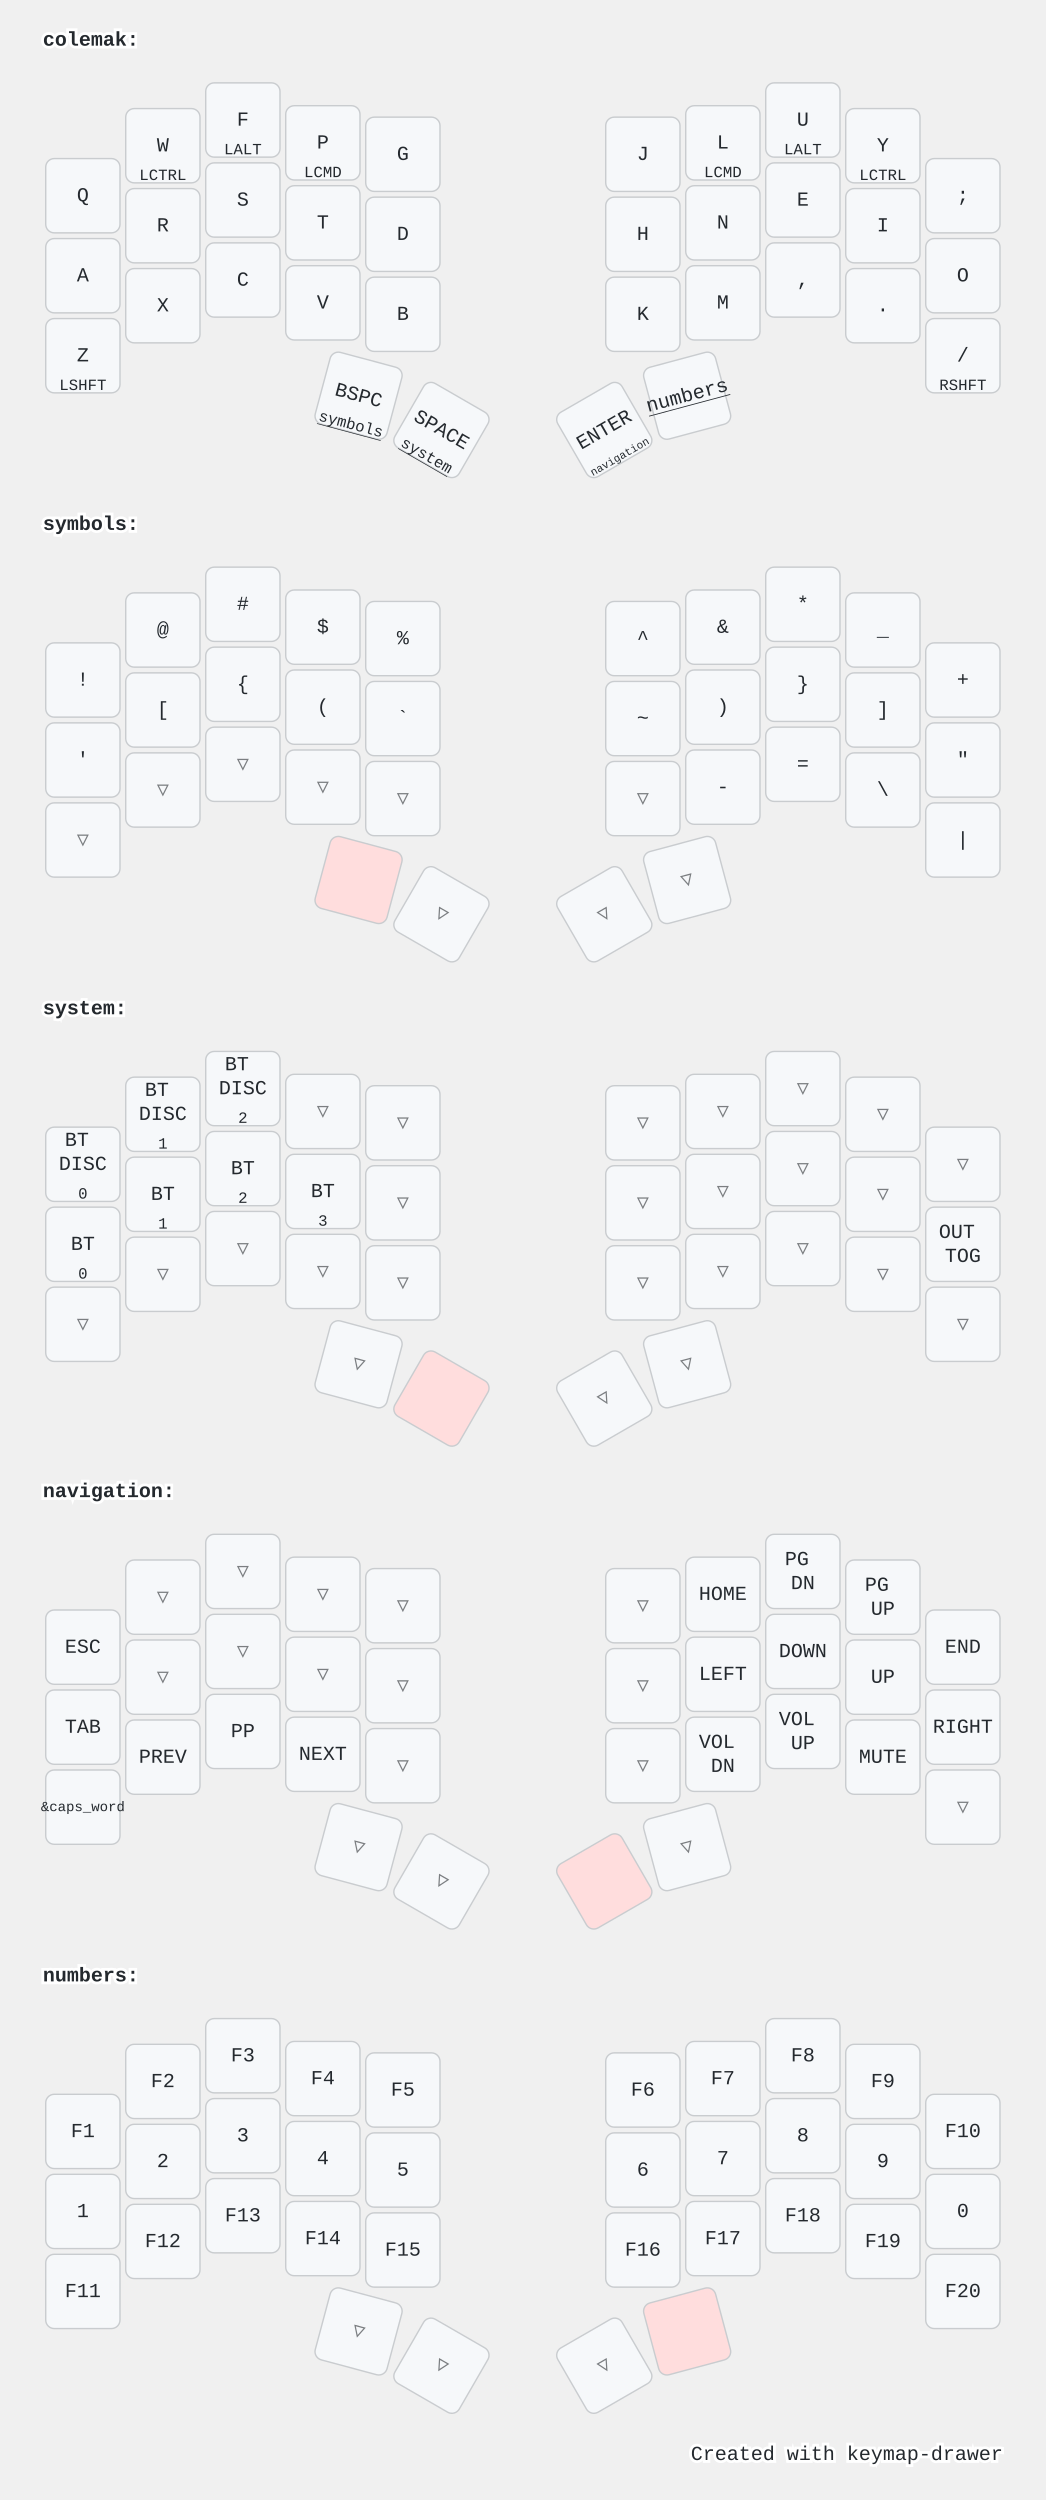
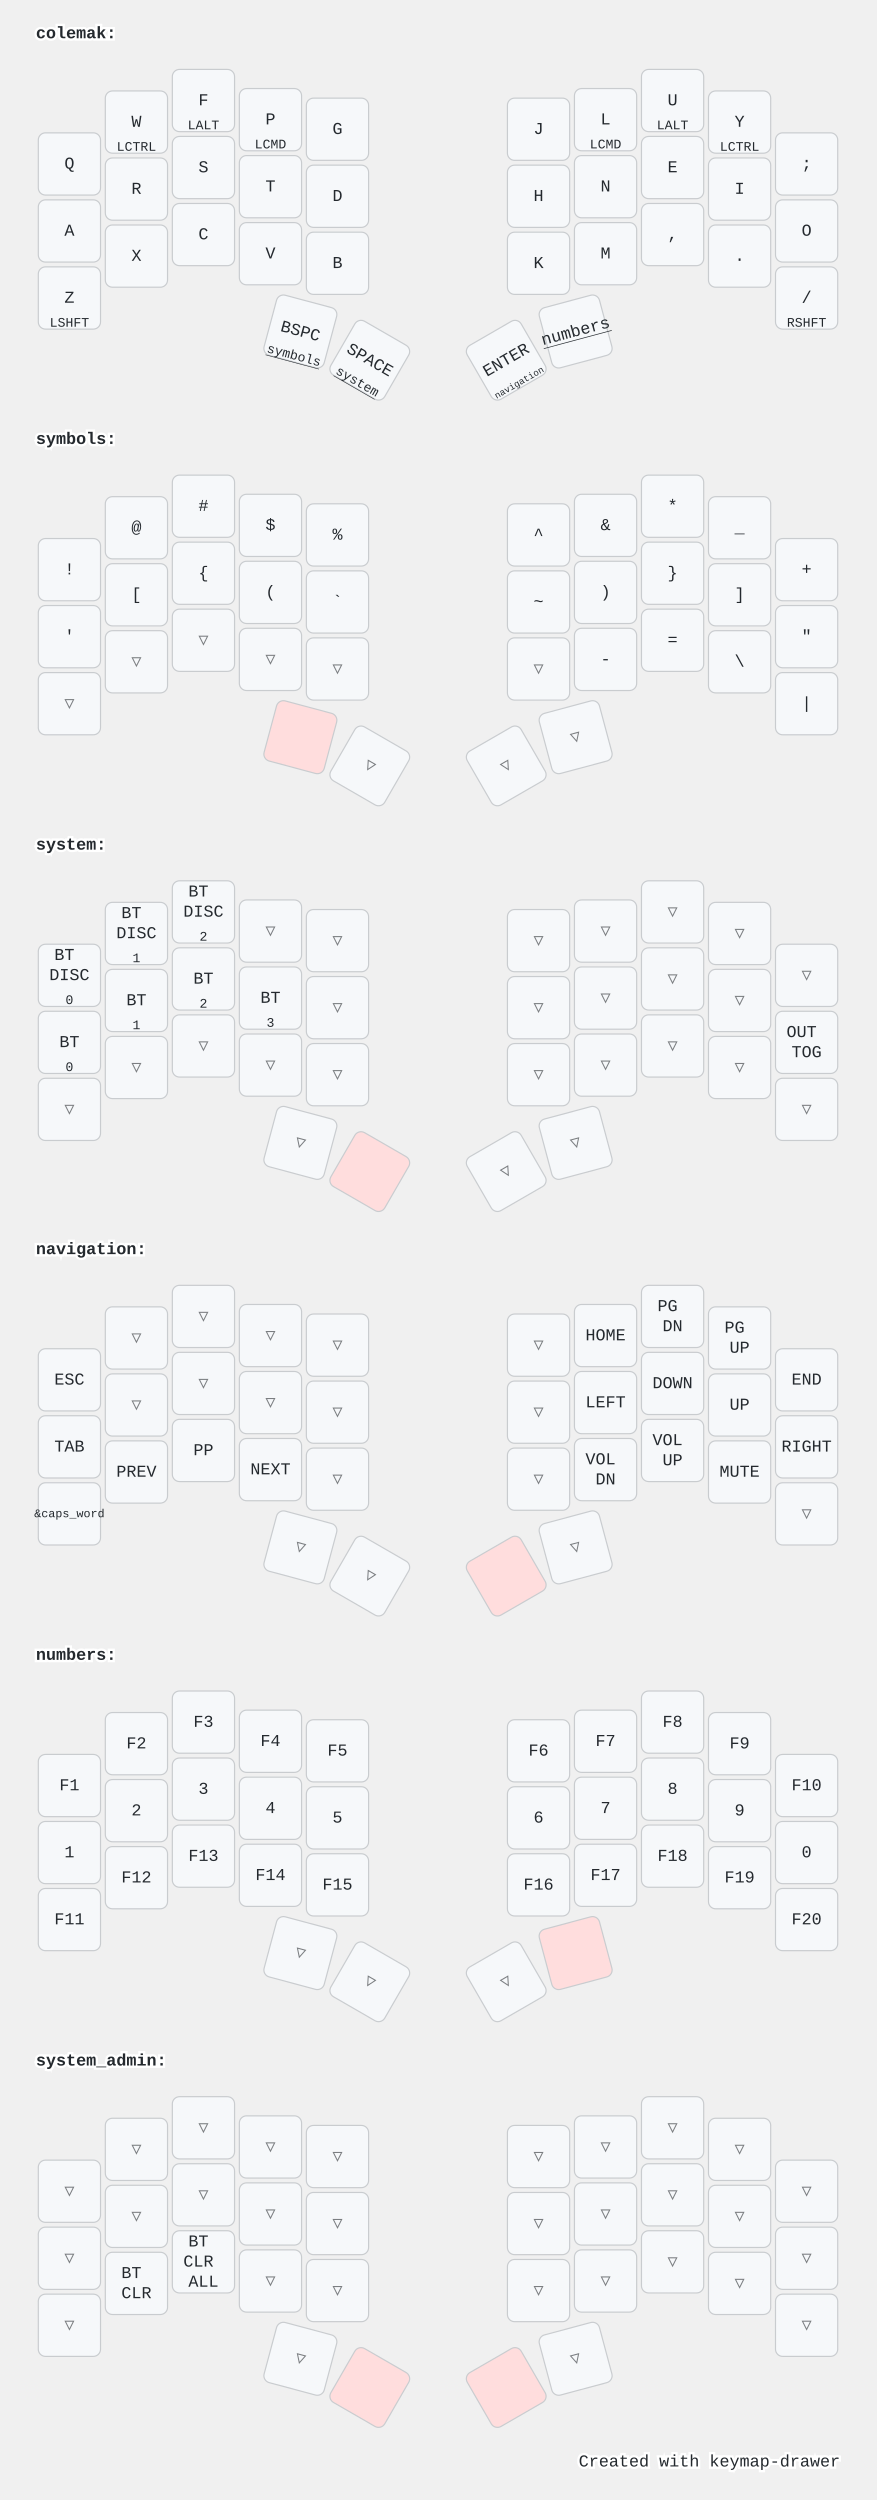
- <svg xmlns="http://www.w3.org/2000/svg" width="732" height="1750" viewBox="0 0 732 1750" class="keymap">
+ <svg xmlns="http://www.w3.org/2000/svg" width="732" height="2089" viewBox="0 0 732 2089" class="keymap">
  <style>/* inherit to force styles through use tags */
svg path {
    fill: inherit;
}

/* font and background color specifications */
svg.keymap {
    font-family: SFMono-Regular,Consolas,Liberation Mono,Menlo,monospace;
    font-size: 14px;
    font-kerning: normal;
    text-rendering: optimizeLegibility;
    fill: #24292e;
}

/* default key styling */
rect.key {
    fill: #f6f8fa;
}

rect.key, rect.combo {
    stroke: #c9cccf;
    stroke-width: 1;
}

/* default key side styling, only used is draw_key_sides is set */
rect.side {
    filter: brightness(90%);
}

/* color accent for combo boxes */
rect.combo, rect.combo-separate {
    fill: #cdf;
}

/* color accent for held keys */
rect.held, rect.combo.held {
    fill: #fdd;
}

/* color accent for ghost (optional) keys */
rect.ghost, rect.combo.ghost {
    stroke-dasharray: 4, 4;
    stroke-width: 2;
}

text {
    text-anchor: middle;
    dominant-baseline: middle;
}

/* styling for layer labels */
text.label {
    font-weight: bold;
    text-anchor: start;
    stroke: white;
    stroke-width: 4;
    paint-order: stroke;
}

/* styling for optional footer */
text.footer {
    text-anchor: end;
    dominant-baseline: auto;
    stroke: white;
    stroke-width: 4;
    paint-order: stroke;
}

/* styling for combo tap, and key hold/shifted label text */
text.combo, text.hold, text.shifted {
    font-size: 11px;
}

text.hold {
    text-anchor: middle;
    dominant-baseline: auto;
}

text.shifted {
    text-anchor: middle;
    dominant-baseline: hanging;
}

text.layer-activator {
    text-decoration: underline;
}

/* styling for hold/shifted label text in combo box */
text.combo.hold, text.combo.shifted {
    font-size: 8px;
}

/* lighter symbol for transparent keys */
text.trans {
    fill: #7b7e81;
}

/* styling for combo dendrons */
path.combo {
    stroke-width: 1;
    stroke: gray;
    fill: none;
}

/* Start Tabler Icons Cleanup */
/* cannot use height/width with glyphs */
.icon-tabler &gt; path {
    fill: inherit;
    stroke: inherit;
    stroke-width: 2;
}
/* hide tabler's default box */
.icon-tabler &gt; path[stroke="none"][fill="none"] {
    visibility: hidden;
}
/* End Tabler Icons Cleanup */

@media (prefers-color-scheme: dark) {
svg.keymap { fill: #d1d6db; }
rect.key { fill: #3f4750; }
rect.key, rect.combo { stroke: #60666c; }
rect.combo, rect.combo-separate { fill: #1f3d7a; }
rect.held, rect.combo.held { fill: #854747; }
text.label, text.footer { stroke: black; }
text.trans { fill: #7e8184; }
path.combo { stroke: #7f7f7f; }

}</style>
  <g transform="translate(30, 0)" class="layer-colemak">
    <text x="0" y="28" class="label" id="colemak">colemak:</text>
    <g transform="translate(0, 56)">
      <g transform="translate(28, 81)" class="key keypos-0">
        <rect rx="6" ry="6" x="-26" y="-26" width="52" height="52" class="key" />
        <text x="0" y="0" class="key tap">Q</text>
      </g>
      <g transform="translate(84, 46)" class="key keypos-1">
        <rect rx="6" ry="6" x="-26" y="-26" width="52" height="52" class="key" />
        <text x="0" y="0" class="key tap">W</text>
        <text x="0" y="24" class="key hold">LCTRL</text>
      </g>
      <g transform="translate(140, 28)" class="key keypos-2">
        <rect rx="6" ry="6" x="-26" y="-26" width="52" height="52" class="key" />
        <text x="0" y="0" class="key tap">F</text>
        <text x="0" y="24" class="key hold">LALT</text>
      </g>
      <g transform="translate(196, 44)" class="key keypos-3">
        <rect rx="6" ry="6" x="-26" y="-26" width="52" height="52" class="key" />
        <text x="0" y="0" class="key tap">P</text>
        <text x="0" y="24" class="key hold">LCMD</text>
      </g>
      <g transform="translate(252, 52)" class="key keypos-4">
        <rect rx="6" ry="6" x="-26" y="-26" width="52" height="52" class="key" />
        <text x="0" y="0" class="key tap">G</text>
      </g>
      <g transform="translate(420, 52)" class="key keypos-5">
        <rect rx="6" ry="6" x="-26" y="-26" width="52" height="52" class="key" />
        <text x="0" y="0" class="key tap">J</text>
      </g>
      <g transform="translate(476, 44)" class="key keypos-6">
        <rect rx="6" ry="6" x="-26" y="-26" width="52" height="52" class="key" />
        <text x="0" y="0" class="key tap">L</text>
        <text x="0" y="24" class="key hold">LCMD</text>
      </g>
      <g transform="translate(532, 28)" class="key keypos-7">
        <rect rx="6" ry="6" x="-26" y="-26" width="52" height="52" class="key" />
        <text x="0" y="0" class="key tap">U</text>
        <text x="0" y="24" class="key hold">LALT</text>
      </g>
      <g transform="translate(588, 46)" class="key keypos-8">
        <rect rx="6" ry="6" x="-26" y="-26" width="52" height="52" class="key" />
        <text x="0" y="0" class="key tap">Y</text>
        <text x="0" y="24" class="key hold">LCTRL</text>
      </g>
      <g transform="translate(644, 81)" class="key keypos-9">
        <rect rx="6" ry="6" x="-26" y="-26" width="52" height="52" class="key" />
        <text x="0" y="0" class="key tap">;</text>
      </g>
      <g transform="translate(28, 137)" class="key keypos-10">
        <rect rx="6" ry="6" x="-26" y="-26" width="52" height="52" class="key" />
        <text x="0" y="0" class="key tap">A</text>
      </g>
      <g transform="translate(84, 102)" class="key keypos-11">
        <rect rx="6" ry="6" x="-26" y="-26" width="52" height="52" class="key" />
        <text x="0" y="0" class="key tap">R</text>
      </g>
      <g transform="translate(140, 84)" class="key keypos-12">
        <rect rx="6" ry="6" x="-26" y="-26" width="52" height="52" class="key" />
        <text x="0" y="0" class="key tap">S</text>
      </g>
      <g transform="translate(196, 100)" class="key keypos-13">
        <rect rx="6" ry="6" x="-26" y="-26" width="52" height="52" class="key" />
        <text x="0" y="0" class="key tap">T</text>
      </g>
      <g transform="translate(252, 108)" class="key keypos-14">
        <rect rx="6" ry="6" x="-26" y="-26" width="52" height="52" class="key" />
        <text x="0" y="0" class="key tap">D</text>
      </g>
      <g transform="translate(420, 108)" class="key keypos-15">
        <rect rx="6" ry="6" x="-26" y="-26" width="52" height="52" class="key" />
        <text x="0" y="0" class="key tap">H</text>
      </g>
      <g transform="translate(476, 100)" class="key keypos-16">
        <rect rx="6" ry="6" x="-26" y="-26" width="52" height="52" class="key" />
        <text x="0" y="0" class="key tap">N</text>
      </g>
      <g transform="translate(532, 84)" class="key keypos-17">
        <rect rx="6" ry="6" x="-26" y="-26" width="52" height="52" class="key" />
        <text x="0" y="0" class="key tap">E</text>
      </g>
      <g transform="translate(588, 102)" class="key keypos-18">
        <rect rx="6" ry="6" x="-26" y="-26" width="52" height="52" class="key" />
        <text x="0" y="0" class="key tap">I</text>
      </g>
      <g transform="translate(644, 137)" class="key keypos-19">
        <rect rx="6" ry="6" x="-26" y="-26" width="52" height="52" class="key" />
        <text x="0" y="0" class="key tap">O</text>
      </g>
      <g transform="translate(28, 193)" class="key keypos-20">
        <rect rx="6" ry="6" x="-26" y="-26" width="52" height="52" class="key" />
        <text x="0" y="0" class="key tap">Z</text>
        <text x="0" y="24" class="key hold">LSHFT</text>
      </g>
      <g transform="translate(84, 158)" class="key keypos-21">
        <rect rx="6" ry="6" x="-26" y="-26" width="52" height="52" class="key" />
        <text x="0" y="0" class="key tap">X</text>
      </g>
      <g transform="translate(140, 140)" class="key keypos-22">
        <rect rx="6" ry="6" x="-26" y="-26" width="52" height="52" class="key" />
        <text x="0" y="0" class="key tap">C</text>
      </g>
      <g transform="translate(196, 156)" class="key keypos-23">
        <rect rx="6" ry="6" x="-26" y="-26" width="52" height="52" class="key" />
        <text x="0" y="0" class="key tap">V</text>
      </g>
      <g transform="translate(252, 164)" class="key keypos-24">
        <rect rx="6" ry="6" x="-26" y="-26" width="52" height="52" class="key" />
        <text x="0" y="0" class="key tap">B</text>
      </g>
      <g transform="translate(420, 164)" class="key keypos-25">
        <rect rx="6" ry="6" x="-26" y="-26" width="52" height="52" class="key" />
        <text x="0" y="0" class="key tap">K</text>
      </g>
      <g transform="translate(476, 156)" class="key keypos-26">
        <rect rx="6" ry="6" x="-26" y="-26" width="52" height="52" class="key" />
        <text x="0" y="0" class="key tap">M</text>
      </g>
      <g transform="translate(532, 140)" class="key keypos-27">
        <rect rx="6" ry="6" x="-26" y="-26" width="52" height="52" class="key" />
        <text x="0" y="0" class="key tap">,</text>
      </g>
      <g transform="translate(588, 158)" class="key keypos-28">
        <rect rx="6" ry="6" x="-26" y="-26" width="52" height="52" class="key" />
        <text x="0" y="0" class="key tap">.</text>
      </g>
      <g transform="translate(644, 193)" class="key keypos-29">
        <rect rx="6" ry="6" x="-26" y="-26" width="52" height="52" class="key" />
        <text x="0" y="0" class="key tap">/</text>
        <text x="0" y="24" class="key hold">RSHFT</text>
      </g>
      <g transform="translate(221, 221) rotate(15.0)" class="key keypos-30">
        <rect rx="6" ry="6" x="-26" y="-26" width="52" height="52" class="key" />
        <text x="0" y="0" class="key tap">BSPC</text>
        <a href="#symbols">
          <text x="0" y="24" class="key hold layer-activator">symbols</text>
        </a>
      </g>
      <g transform="translate(279, 245) rotate(30.0)" class="key keypos-31">
        <rect rx="6" ry="6" x="-26" y="-26" width="52" height="52" class="key" />
        <text x="0" y="0" class="key tap">SPACE</text>
        <a href="#system">
          <text x="0" y="24" class="key hold layer-activator">system</text>
        </a>
      </g>
      <g transform="translate(393, 245) rotate(-30.0)" class="key keypos-32">
        <rect rx="6" ry="6" x="-26" y="-26" width="52" height="52" class="key" />
        <text x="0" y="0" class="key tap">ENTER</text>
        <a href="#navigation">
          <text x="0" y="24" class="key hold layer-activator">
            <tspan style="font-size: 70%">navigation</tspan>
          </text>
        </a>
      </g>
      <g transform="translate(451, 221) rotate(-15.0)" class="key keypos-33">
        <rect rx="6" ry="6" x="-26" y="-26" width="52" height="52" class="key" />
        <a href="#numbers">
          <text x="0" y="0" class="key tap layer-activator">numbers</text>
        </a>
      </g>
    </g>
  </g>
  <g transform="translate(30, 339)" class="layer-symbols">
    <text x="0" y="28" class="label" id="symbols">symbols:</text>
    <g transform="translate(0, 56)">
      <g transform="translate(28, 81)" class="key keypos-0">
        <rect rx="6" ry="6" x="-26" y="-26" width="52" height="52" class="key" />
        <text x="0" y="0" class="key tap">!</text>
      </g>
      <g transform="translate(84, 46)" class="key keypos-1">
        <rect rx="6" ry="6" x="-26" y="-26" width="52" height="52" class="key" />
        <text x="0" y="0" class="key tap">@</text>
      </g>
      <g transform="translate(140, 28)" class="key keypos-2">
        <rect rx="6" ry="6" x="-26" y="-26" width="52" height="52" class="key" />
        <text x="0" y="0" class="key tap">#</text>
      </g>
      <g transform="translate(196, 44)" class="key keypos-3">
        <rect rx="6" ry="6" x="-26" y="-26" width="52" height="52" class="key" />
        <text x="0" y="0" class="key tap">$</text>
      </g>
      <g transform="translate(252, 52)" class="key keypos-4">
        <rect rx="6" ry="6" x="-26" y="-26" width="52" height="52" class="key" />
        <text x="0" y="0" class="key tap">%</text>
      </g>
      <g transform="translate(420, 52)" class="key keypos-5">
        <rect rx="6" ry="6" x="-26" y="-26" width="52" height="52" class="key" />
        <text x="0" y="0" class="key tap">^</text>
      </g>
      <g transform="translate(476, 44)" class="key keypos-6">
        <rect rx="6" ry="6" x="-26" y="-26" width="52" height="52" class="key" />
        <text x="0" y="0" class="key tap">&amp;</text>
      </g>
      <g transform="translate(532, 28)" class="key keypos-7">
        <rect rx="6" ry="6" x="-26" y="-26" width="52" height="52" class="key" />
        <text x="0" y="0" class="key tap">*</text>
      </g>
      <g transform="translate(588, 46)" class="key keypos-8">
        <rect rx="6" ry="6" x="-26" y="-26" width="52" height="52" class="key" />
        <text x="0" y="0" class="key tap">_</text>
      </g>
      <g transform="translate(644, 81)" class="key keypos-9">
        <rect rx="6" ry="6" x="-26" y="-26" width="52" height="52" class="key" />
        <text x="0" y="0" class="key tap">+</text>
      </g>
      <g transform="translate(28, 137)" class="key keypos-10">
        <rect rx="6" ry="6" x="-26" y="-26" width="52" height="52" class="key" />
        <text x="0" y="0" class="key tap">'</text>
      </g>
      <g transform="translate(84, 102)" class="key keypos-11">
        <rect rx="6" ry="6" x="-26" y="-26" width="52" height="52" class="key" />
        <text x="0" y="0" class="key tap">[</text>
      </g>
      <g transform="translate(140, 84)" class="key keypos-12">
        <rect rx="6" ry="6" x="-26" y="-26" width="52" height="52" class="key" />
        <text x="0" y="0" class="key tap">{</text>
      </g>
      <g transform="translate(196, 100)" class="key keypos-13">
        <rect rx="6" ry="6" x="-26" y="-26" width="52" height="52" class="key" />
        <text x="0" y="0" class="key tap">(</text>
      </g>
      <g transform="translate(252, 108)" class="key keypos-14">
        <rect rx="6" ry="6" x="-26" y="-26" width="52" height="52" class="key" />
        <text x="0" y="0" class="key tap">`</text>
      </g>
      <g transform="translate(420, 108)" class="key keypos-15">
        <rect rx="6" ry="6" x="-26" y="-26" width="52" height="52" class="key" />
        <text x="0" y="0" class="key tap">~</text>
      </g>
      <g transform="translate(476, 100)" class="key keypos-16">
        <rect rx="6" ry="6" x="-26" y="-26" width="52" height="52" class="key" />
        <text x="0" y="0" class="key tap">)</text>
      </g>
      <g transform="translate(532, 84)" class="key keypos-17">
        <rect rx="6" ry="6" x="-26" y="-26" width="52" height="52" class="key" />
        <text x="0" y="0" class="key tap">}</text>
      </g>
      <g transform="translate(588, 102)" class="key keypos-18">
        <rect rx="6" ry="6" x="-26" y="-26" width="52" height="52" class="key" />
        <text x="0" y="0" class="key tap">]</text>
      </g>
      <g transform="translate(644, 137)" class="key keypos-19">
        <rect rx="6" ry="6" x="-26" y="-26" width="52" height="52" class="key" />
        <text x="0" y="0" class="key tap">"</text>
      </g>
      <g transform="translate(28, 193)" class="key trans keypos-20">
        <rect rx="6" ry="6" x="-26" y="-26" width="52" height="52" class="key trans" />
        <text x="0" y="0" class="key trans tap">▽</text>
      </g>
      <g transform="translate(84, 158)" class="key trans keypos-21">
        <rect rx="6" ry="6" x="-26" y="-26" width="52" height="52" class="key trans" />
        <text x="0" y="0" class="key trans tap">▽</text>
      </g>
      <g transform="translate(140, 140)" class="key trans keypos-22">
        <rect rx="6" ry="6" x="-26" y="-26" width="52" height="52" class="key trans" />
        <text x="0" y="0" class="key trans tap">▽</text>
      </g>
      <g transform="translate(196, 156)" class="key trans keypos-23">
        <rect rx="6" ry="6" x="-26" y="-26" width="52" height="52" class="key trans" />
        <text x="0" y="0" class="key trans tap">▽</text>
      </g>
      <g transform="translate(252, 164)" class="key trans keypos-24">
        <rect rx="6" ry="6" x="-26" y="-26" width="52" height="52" class="key trans" />
        <text x="0" y="0" class="key trans tap">▽</text>
      </g>
      <g transform="translate(420, 164)" class="key trans keypos-25">
        <rect rx="6" ry="6" x="-26" y="-26" width="52" height="52" class="key trans" />
        <text x="0" y="0" class="key trans tap">▽</text>
      </g>
      <g transform="translate(476, 156)" class="key keypos-26">
        <rect rx="6" ry="6" x="-26" y="-26" width="52" height="52" class="key" />
        <text x="0" y="0" class="key tap">-</text>
      </g>
      <g transform="translate(532, 140)" class="key keypos-27">
        <rect rx="6" ry="6" x="-26" y="-26" width="52" height="52" class="key" />
        <text x="0" y="0" class="key tap">=</text>
      </g>
      <g transform="translate(588, 158)" class="key keypos-28">
        <rect rx="6" ry="6" x="-26" y="-26" width="52" height="52" class="key" />
        <text x="0" y="0" class="key tap">\</text>
      </g>
      <g transform="translate(644, 193)" class="key keypos-29">
        <rect rx="6" ry="6" x="-26" y="-26" width="52" height="52" class="key" />
        <text x="0" y="0" class="key tap">|</text>
      </g>
      <g transform="translate(221, 221) rotate(15.0)" class="key held keypos-30">
        <rect rx="6" ry="6" x="-26" y="-26" width="52" height="52" class="key held" />
      </g>
      <g transform="translate(279, 245) rotate(30.0)" class="key trans keypos-31">
        <rect rx="6" ry="6" x="-26" y="-26" width="52" height="52" class="key trans" />
        <text x="0" y="0" class="key trans tap">▽</text>
      </g>
      <g transform="translate(393, 245) rotate(-30.0)" class="key trans keypos-32">
        <rect rx="6" ry="6" x="-26" y="-26" width="52" height="52" class="key trans" />
        <text x="0" y="0" class="key trans tap">▽</text>
      </g>
      <g transform="translate(451, 221) rotate(-15.0)" class="key trans keypos-33">
        <rect rx="6" ry="6" x="-26" y="-26" width="52" height="52" class="key trans" />
        <text x="0" y="0" class="key trans tap">▽</text>
      </g>
    </g>
  </g>
  <g transform="translate(30, 678)" class="layer-system">
    <text x="0" y="28" class="label" id="system">system:</text>
    <g transform="translate(0, 56)">
      <g transform="translate(28, 81)" class="key keypos-0">
        <rect rx="6" ry="6" x="-26" y="-26" width="52" height="52" class="key" />
        <text x="0" y="0" class="key tap">
          <tspan x="0" dy="-1.2em">BT</tspan>
          <tspan x="0" dy="1.2em">DISC</tspan>
        </text>
        <text x="0" y="24" class="key hold">0</text>
      </g>
      <g transform="translate(84, 46)" class="key keypos-1">
        <rect rx="6" ry="6" x="-26" y="-26" width="52" height="52" class="key" />
        <text x="0" y="0" class="key tap">
          <tspan x="0" dy="-1.2em">BT</tspan>
          <tspan x="0" dy="1.2em">DISC</tspan>
        </text>
        <text x="0" y="24" class="key hold">1</text>
      </g>
      <g transform="translate(140, 28)" class="key keypos-2">
        <rect rx="6" ry="6" x="-26" y="-26" width="52" height="52" class="key" />
        <text x="0" y="0" class="key tap">
          <tspan x="0" dy="-1.2em">BT</tspan>
          <tspan x="0" dy="1.2em">DISC</tspan>
        </text>
        <text x="0" y="24" class="key hold">2</text>
      </g>
      <g transform="translate(196, 44)" class="key trans keypos-3">
        <rect rx="6" ry="6" x="-26" y="-26" width="52" height="52" class="key trans" />
        <text x="0" y="0" class="key trans tap">▽</text>
      </g>
      <g transform="translate(252, 52)" class="key trans keypos-4">
        <rect rx="6" ry="6" x="-26" y="-26" width="52" height="52" class="key trans" />
        <text x="0" y="0" class="key trans tap">▽</text>
      </g>
      <g transform="translate(420, 52)" class="key trans keypos-5">
        <rect rx="6" ry="6" x="-26" y="-26" width="52" height="52" class="key trans" />
        <text x="0" y="0" class="key trans tap">▽</text>
      </g>
      <g transform="translate(476, 44)" class="key trans keypos-6">
        <rect rx="6" ry="6" x="-26" y="-26" width="52" height="52" class="key trans" />
        <text x="0" y="0" class="key trans tap">▽</text>
      </g>
      <g transform="translate(532, 28)" class="key trans keypos-7">
        <rect rx="6" ry="6" x="-26" y="-26" width="52" height="52" class="key trans" />
        <text x="0" y="0" class="key trans tap">▽</text>
      </g>
      <g transform="translate(588, 46)" class="key trans keypos-8">
        <rect rx="6" ry="6" x="-26" y="-26" width="52" height="52" class="key trans" />
        <text x="0" y="0" class="key trans tap">▽</text>
      </g>
      <g transform="translate(644, 81)" class="key trans keypos-9">
        <rect rx="6" ry="6" x="-26" y="-26" width="52" height="52" class="key trans" />
        <text x="0" y="0" class="key trans tap">▽</text>
      </g>
      <g transform="translate(28, 137)" class="key keypos-10">
        <rect rx="6" ry="6" x="-26" y="-26" width="52" height="52" class="key" />
        <text x="0" y="0" class="key tap">BT</text>
        <text x="0" y="24" class="key hold">0</text>
      </g>
      <g transform="translate(84, 102)" class="key keypos-11">
        <rect rx="6" ry="6" x="-26" y="-26" width="52" height="52" class="key" />
        <text x="0" y="0" class="key tap">BT</text>
        <text x="0" y="24" class="key hold">1</text>
      </g>
      <g transform="translate(140, 84)" class="key keypos-12">
        <rect rx="6" ry="6" x="-26" y="-26" width="52" height="52" class="key" />
        <text x="0" y="0" class="key tap">BT</text>
        <text x="0" y="24" class="key hold">2</text>
      </g>
      <g transform="translate(196, 100)" class="key keypos-13">
        <rect rx="6" ry="6" x="-26" y="-26" width="52" height="52" class="key" />
        <text x="0" y="0" class="key tap">BT</text>
        <text x="0" y="24" class="key hold">3</text>
      </g>
      <g transform="translate(252, 108)" class="key trans keypos-14">
        <rect rx="6" ry="6" x="-26" y="-26" width="52" height="52" class="key trans" />
        <text x="0" y="0" class="key trans tap">▽</text>
      </g>
      <g transform="translate(420, 108)" class="key trans keypos-15">
        <rect rx="6" ry="6" x="-26" y="-26" width="52" height="52" class="key trans" />
        <text x="0" y="0" class="key trans tap">▽</text>
      </g>
      <g transform="translate(476, 100)" class="key trans keypos-16">
        <rect rx="6" ry="6" x="-26" y="-26" width="52" height="52" class="key trans" />
        <text x="0" y="0" class="key trans tap">▽</text>
      </g>
      <g transform="translate(532, 84)" class="key trans keypos-17">
        <rect rx="6" ry="6" x="-26" y="-26" width="52" height="52" class="key trans" />
        <text x="0" y="0" class="key trans tap">▽</text>
      </g>
      <g transform="translate(588, 102)" class="key trans keypos-18">
        <rect rx="6" ry="6" x="-26" y="-26" width="52" height="52" class="key trans" />
        <text x="0" y="0" class="key trans tap">▽</text>
      </g>
      <g transform="translate(644, 137)" class="key keypos-19">
        <rect rx="6" ry="6" x="-26" y="-26" width="52" height="52" class="key" />
        <text x="0" y="0" class="key tap">
          <tspan x="0" dy="-0.6em">OUT</tspan>
          <tspan x="0" dy="1.2em">TOG</tspan>
        </text>
      </g>
      <g transform="translate(28, 193)" class="key trans keypos-20">
        <rect rx="6" ry="6" x="-26" y="-26" width="52" height="52" class="key trans" />
        <text x="0" y="0" class="key trans tap">▽</text>
      </g>
      <g transform="translate(84, 158)" class="key trans keypos-21">
        <rect rx="6" ry="6" x="-26" y="-26" width="52" height="52" class="key trans" />
        <text x="0" y="0" class="key trans tap">▽</text>
      </g>
      <g transform="translate(140, 140)" class="key trans keypos-22">
        <rect rx="6" ry="6" x="-26" y="-26" width="52" height="52" class="key trans" />
        <text x="0" y="0" class="key trans tap">▽</text>
      </g>
      <g transform="translate(196, 156)" class="key trans keypos-23">
        <rect rx="6" ry="6" x="-26" y="-26" width="52" height="52" class="key trans" />
        <text x="0" y="0" class="key trans tap">▽</text>
      </g>
      <g transform="translate(252, 164)" class="key trans keypos-24">
        <rect rx="6" ry="6" x="-26" y="-26" width="52" height="52" class="key trans" />
        <text x="0" y="0" class="key trans tap">▽</text>
      </g>
      <g transform="translate(420, 164)" class="key trans keypos-25">
        <rect rx="6" ry="6" x="-26" y="-26" width="52" height="52" class="key trans" />
        <text x="0" y="0" class="key trans tap">▽</text>
      </g>
      <g transform="translate(476, 156)" class="key trans keypos-26">
        <rect rx="6" ry="6" x="-26" y="-26" width="52" height="52" class="key trans" />
        <text x="0" y="0" class="key trans tap">▽</text>
      </g>
      <g transform="translate(532, 140)" class="key trans keypos-27">
        <rect rx="6" ry="6" x="-26" y="-26" width="52" height="52" class="key trans" />
        <text x="0" y="0" class="key trans tap">▽</text>
      </g>
      <g transform="translate(588, 158)" class="key trans keypos-28">
        <rect rx="6" ry="6" x="-26" y="-26" width="52" height="52" class="key trans" />
        <text x="0" y="0" class="key trans tap">▽</text>
      </g>
      <g transform="translate(644, 193)" class="key trans keypos-29">
        <rect rx="6" ry="6" x="-26" y="-26" width="52" height="52" class="key trans" />
        <text x="0" y="0" class="key trans tap">▽</text>
      </g>
      <g transform="translate(221, 221) rotate(15.0)" class="key trans keypos-30">
        <rect rx="6" ry="6" x="-26" y="-26" width="52" height="52" class="key trans" />
        <text x="0" y="0" class="key trans tap">▽</text>
      </g>
      <g transform="translate(279, 245) rotate(30.0)" class="key held keypos-31">
        <rect rx="6" ry="6" x="-26" y="-26" width="52" height="52" class="key held" />
      </g>
      <g transform="translate(393, 245) rotate(-30.0)" class="key trans keypos-32">
        <rect rx="6" ry="6" x="-26" y="-26" width="52" height="52" class="key trans" />
        <text x="0" y="0" class="key trans tap">▽</text>
      </g>
      <g transform="translate(451, 221) rotate(-15.0)" class="key trans keypos-33">
        <rect rx="6" ry="6" x="-26" y="-26" width="52" height="52" class="key trans" />
        <text x="0" y="0" class="key trans tap">▽</text>
      </g>
    </g>
  </g>
  <g transform="translate(30, 1016)" class="layer-navigation">
    <text x="0" y="28" class="label" id="navigation">navigation:</text>
    <g transform="translate(0, 56)">
      <g transform="translate(28, 81)" class="key keypos-0">
        <rect rx="6" ry="6" x="-26" y="-26" width="52" height="52" class="key" />
        <text x="0" y="0" class="key tap">ESC</text>
      </g>
      <g transform="translate(84, 46)" class="key trans keypos-1">
        <rect rx="6" ry="6" x="-26" y="-26" width="52" height="52" class="key trans" />
        <text x="0" y="0" class="key trans tap">▽</text>
      </g>
      <g transform="translate(140, 28)" class="key trans keypos-2">
        <rect rx="6" ry="6" x="-26" y="-26" width="52" height="52" class="key trans" />
        <text x="0" y="0" class="key trans tap">▽</text>
      </g>
      <g transform="translate(196, 44)" class="key trans keypos-3">
        <rect rx="6" ry="6" x="-26" y="-26" width="52" height="52" class="key trans" />
        <text x="0" y="0" class="key trans tap">▽</text>
      </g>
      <g transform="translate(252, 52)" class="key trans keypos-4">
        <rect rx="6" ry="6" x="-26" y="-26" width="52" height="52" class="key trans" />
        <text x="0" y="0" class="key trans tap">▽</text>
      </g>
      <g transform="translate(420, 52)" class="key trans keypos-5">
        <rect rx="6" ry="6" x="-26" y="-26" width="52" height="52" class="key trans" />
        <text x="0" y="0" class="key trans tap">▽</text>
      </g>
      <g transform="translate(476, 44)" class="key keypos-6">
        <rect rx="6" ry="6" x="-26" y="-26" width="52" height="52" class="key" />
        <text x="0" y="0" class="key tap">HOME</text>
      </g>
      <g transform="translate(532, 28)" class="key keypos-7">
        <rect rx="6" ry="6" x="-26" y="-26" width="52" height="52" class="key" />
        <text x="0" y="0" class="key tap">
          <tspan x="0" dy="-0.6em">PG</tspan>
          <tspan x="0" dy="1.2em">DN</tspan>
        </text>
      </g>
      <g transform="translate(588, 46)" class="key keypos-8">
        <rect rx="6" ry="6" x="-26" y="-26" width="52" height="52" class="key" />
        <text x="0" y="0" class="key tap">
          <tspan x="0" dy="-0.6em">PG</tspan>
          <tspan x="0" dy="1.2em">UP</tspan>
        </text>
      </g>
      <g transform="translate(644, 81)" class="key keypos-9">
        <rect rx="6" ry="6" x="-26" y="-26" width="52" height="52" class="key" />
        <text x="0" y="0" class="key tap">END</text>
      </g>
      <g transform="translate(28, 137)" class="key keypos-10">
        <rect rx="6" ry="6" x="-26" y="-26" width="52" height="52" class="key" />
        <text x="0" y="0" class="key tap">TAB</text>
      </g>
      <g transform="translate(84, 102)" class="key trans keypos-11">
        <rect rx="6" ry="6" x="-26" y="-26" width="52" height="52" class="key trans" />
        <text x="0" y="0" class="key trans tap">▽</text>
      </g>
      <g transform="translate(140, 84)" class="key trans keypos-12">
        <rect rx="6" ry="6" x="-26" y="-26" width="52" height="52" class="key trans" />
        <text x="0" y="0" class="key trans tap">▽</text>
      </g>
      <g transform="translate(196, 100)" class="key trans keypos-13">
        <rect rx="6" ry="6" x="-26" y="-26" width="52" height="52" class="key trans" />
        <text x="0" y="0" class="key trans tap">▽</text>
      </g>
      <g transform="translate(252, 108)" class="key trans keypos-14">
        <rect rx="6" ry="6" x="-26" y="-26" width="52" height="52" class="key trans" />
        <text x="0" y="0" class="key trans tap">▽</text>
      </g>
      <g transform="translate(420, 108)" class="key trans keypos-15">
        <rect rx="6" ry="6" x="-26" y="-26" width="52" height="52" class="key trans" />
        <text x="0" y="0" class="key trans tap">▽</text>
      </g>
      <g transform="translate(476, 100)" class="key keypos-16">
        <rect rx="6" ry="6" x="-26" y="-26" width="52" height="52" class="key" />
        <text x="0" y="0" class="key tap">LEFT</text>
      </g>
      <g transform="translate(532, 84)" class="key keypos-17">
        <rect rx="6" ry="6" x="-26" y="-26" width="52" height="52" class="key" />
        <text x="0" y="0" class="key tap">DOWN</text>
      </g>
      <g transform="translate(588, 102)" class="key keypos-18">
        <rect rx="6" ry="6" x="-26" y="-26" width="52" height="52" class="key" />
        <text x="0" y="0" class="key tap">UP</text>
      </g>
      <g transform="translate(644, 137)" class="key keypos-19">
        <rect rx="6" ry="6" x="-26" y="-26" width="52" height="52" class="key" />
        <text x="0" y="0" class="key tap">RIGHT</text>
      </g>
      <g transform="translate(28, 193)" class="key keypos-20">
        <rect rx="6" ry="6" x="-26" y="-26" width="52" height="52" class="key" />
        <text x="0" y="0" class="key tap">
          <tspan style="font-size: 70%">&amp;caps_word</tspan>
        </text>
      </g>
      <g transform="translate(84, 158)" class="key keypos-21">
        <rect rx="6" ry="6" x="-26" y="-26" width="52" height="52" class="key" />
        <text x="0" y="0" class="key tap">PREV</text>
      </g>
      <g transform="translate(140, 140)" class="key keypos-22">
        <rect rx="6" ry="6" x="-26" y="-26" width="52" height="52" class="key" />
        <text x="0" y="0" class="key tap">PP</text>
      </g>
      <g transform="translate(196, 156)" class="key keypos-23">
        <rect rx="6" ry="6" x="-26" y="-26" width="52" height="52" class="key" />
        <text x="0" y="0" class="key tap">NEXT</text>
      </g>
      <g transform="translate(252, 164)" class="key trans keypos-24">
        <rect rx="6" ry="6" x="-26" y="-26" width="52" height="52" class="key trans" />
        <text x="0" y="0" class="key trans tap">▽</text>
      </g>
      <g transform="translate(420, 164)" class="key trans keypos-25">
        <rect rx="6" ry="6" x="-26" y="-26" width="52" height="52" class="key trans" />
        <text x="0" y="0" class="key trans tap">▽</text>
      </g>
      <g transform="translate(476, 156)" class="key keypos-26">
        <rect rx="6" ry="6" x="-26" y="-26" width="52" height="52" class="key" />
        <text x="0" y="0" class="key tap">
          <tspan x="0" dy="-0.6em">VOL</tspan>
          <tspan x="0" dy="1.2em">DN</tspan>
        </text>
      </g>
      <g transform="translate(532, 140)" class="key keypos-27">
        <rect rx="6" ry="6" x="-26" y="-26" width="52" height="52" class="key" />
        <text x="0" y="0" class="key tap">
          <tspan x="0" dy="-0.6em">VOL</tspan>
          <tspan x="0" dy="1.2em">UP</tspan>
        </text>
      </g>
      <g transform="translate(588, 158)" class="key keypos-28">
        <rect rx="6" ry="6" x="-26" y="-26" width="52" height="52" class="key" />
        <text x="0" y="0" class="key tap">MUTE</text>
      </g>
      <g transform="translate(644, 193)" class="key trans keypos-29">
        <rect rx="6" ry="6" x="-26" y="-26" width="52" height="52" class="key trans" />
        <text x="0" y="0" class="key trans tap">▽</text>
      </g>
      <g transform="translate(221, 221) rotate(15.0)" class="key trans keypos-30">
        <rect rx="6" ry="6" x="-26" y="-26" width="52" height="52" class="key trans" />
        <text x="0" y="0" class="key trans tap">▽</text>
      </g>
      <g transform="translate(279, 245) rotate(30.0)" class="key trans keypos-31">
        <rect rx="6" ry="6" x="-26" y="-26" width="52" height="52" class="key trans" />
        <text x="0" y="0" class="key trans tap">▽</text>
      </g>
      <g transform="translate(393, 245) rotate(-30.0)" class="key held keypos-32">
        <rect rx="6" ry="6" x="-26" y="-26" width="52" height="52" class="key held" />
      </g>
      <g transform="translate(451, 221) rotate(-15.0)" class="key trans keypos-33">
        <rect rx="6" ry="6" x="-26" y="-26" width="52" height="52" class="key trans" />
        <text x="0" y="0" class="key trans tap">▽</text>
      </g>
    </g>
  </g>
  <g transform="translate(30, 1355)" class="layer-numbers">
    <text x="0" y="28" class="label" id="numbers">numbers:</text>
    <g transform="translate(0, 56)">
      <g transform="translate(28, 81)" class="key keypos-0">
        <rect rx="6" ry="6" x="-26" y="-26" width="52" height="52" class="key" />
        <text x="0" y="0" class="key tap">F1</text>
      </g>
      <g transform="translate(84, 46)" class="key keypos-1">
        <rect rx="6" ry="6" x="-26" y="-26" width="52" height="52" class="key" />
        <text x="0" y="0" class="key tap">F2</text>
      </g>
      <g transform="translate(140, 28)" class="key keypos-2">
        <rect rx="6" ry="6" x="-26" y="-26" width="52" height="52" class="key" />
        <text x="0" y="0" class="key tap">F3</text>
      </g>
      <g transform="translate(196, 44)" class="key keypos-3">
        <rect rx="6" ry="6" x="-26" y="-26" width="52" height="52" class="key" />
        <text x="0" y="0" class="key tap">F4</text>
      </g>
      <g transform="translate(252, 52)" class="key keypos-4">
        <rect rx="6" ry="6" x="-26" y="-26" width="52" height="52" class="key" />
        <text x="0" y="0" class="key tap">F5</text>
      </g>
      <g transform="translate(420, 52)" class="key keypos-5">
        <rect rx="6" ry="6" x="-26" y="-26" width="52" height="52" class="key" />
        <text x="0" y="0" class="key tap">F6</text>
      </g>
      <g transform="translate(476, 44)" class="key keypos-6">
        <rect rx="6" ry="6" x="-26" y="-26" width="52" height="52" class="key" />
        <text x="0" y="0" class="key tap">F7</text>
      </g>
      <g transform="translate(532, 28)" class="key keypos-7">
        <rect rx="6" ry="6" x="-26" y="-26" width="52" height="52" class="key" />
        <text x="0" y="0" class="key tap">F8</text>
      </g>
      <g transform="translate(588, 46)" class="key keypos-8">
        <rect rx="6" ry="6" x="-26" y="-26" width="52" height="52" class="key" />
        <text x="0" y="0" class="key tap">F9</text>
      </g>
      <g transform="translate(644, 81)" class="key keypos-9">
        <rect rx="6" ry="6" x="-26" y="-26" width="52" height="52" class="key" />
        <text x="0" y="0" class="key tap">F10</text>
      </g>
      <g transform="translate(28, 137)" class="key keypos-10">
        <rect rx="6" ry="6" x="-26" y="-26" width="52" height="52" class="key" />
        <text x="0" y="0" class="key tap">1</text>
      </g>
      <g transform="translate(84, 102)" class="key keypos-11">
        <rect rx="6" ry="6" x="-26" y="-26" width="52" height="52" class="key" />
        <text x="0" y="0" class="key tap">2</text>
      </g>
      <g transform="translate(140, 84)" class="key keypos-12">
        <rect rx="6" ry="6" x="-26" y="-26" width="52" height="52" class="key" />
        <text x="0" y="0" class="key tap">3</text>
      </g>
      <g transform="translate(196, 100)" class="key keypos-13">
        <rect rx="6" ry="6" x="-26" y="-26" width="52" height="52" class="key" />
        <text x="0" y="0" class="key tap">4</text>
      </g>
      <g transform="translate(252, 108)" class="key keypos-14">
        <rect rx="6" ry="6" x="-26" y="-26" width="52" height="52" class="key" />
        <text x="0" y="0" class="key tap">5</text>
      </g>
      <g transform="translate(420, 108)" class="key keypos-15">
        <rect rx="6" ry="6" x="-26" y="-26" width="52" height="52" class="key" />
        <text x="0" y="0" class="key tap">6</text>
      </g>
      <g transform="translate(476, 100)" class="key keypos-16">
        <rect rx="6" ry="6" x="-26" y="-26" width="52" height="52" class="key" />
        <text x="0" y="0" class="key tap">7</text>
      </g>
      <g transform="translate(532, 84)" class="key keypos-17">
        <rect rx="6" ry="6" x="-26" y="-26" width="52" height="52" class="key" />
        <text x="0" y="0" class="key tap">8</text>
      </g>
      <g transform="translate(588, 102)" class="key keypos-18">
        <rect rx="6" ry="6" x="-26" y="-26" width="52" height="52" class="key" />
        <text x="0" y="0" class="key tap">9</text>
      </g>
      <g transform="translate(644, 137)" class="key keypos-19">
        <rect rx="6" ry="6" x="-26" y="-26" width="52" height="52" class="key" />
        <text x="0" y="0" class="key tap">0</text>
      </g>
      <g transform="translate(28, 193)" class="key keypos-20">
        <rect rx="6" ry="6" x="-26" y="-26" width="52" height="52" class="key" />
        <text x="0" y="0" class="key tap">F11</text>
      </g>
      <g transform="translate(84, 158)" class="key keypos-21">
        <rect rx="6" ry="6" x="-26" y="-26" width="52" height="52" class="key" />
        <text x="0" y="0" class="key tap">F12</text>
      </g>
      <g transform="translate(140, 140)" class="key keypos-22">
        <rect rx="6" ry="6" x="-26" y="-26" width="52" height="52" class="key" />
        <text x="0" y="0" class="key tap">F13</text>
      </g>
      <g transform="translate(196, 156)" class="key keypos-23">
        <rect rx="6" ry="6" x="-26" y="-26" width="52" height="52" class="key" />
        <text x="0" y="0" class="key tap">F14</text>
      </g>
      <g transform="translate(252, 164)" class="key keypos-24">
        <rect rx="6" ry="6" x="-26" y="-26" width="52" height="52" class="key" />
        <text x="0" y="0" class="key tap">F15</text>
      </g>
      <g transform="translate(420, 164)" class="key keypos-25">
        <rect rx="6" ry="6" x="-26" y="-26" width="52" height="52" class="key" />
        <text x="0" y="0" class="key tap">F16</text>
      </g>
      <g transform="translate(476, 156)" class="key keypos-26">
        <rect rx="6" ry="6" x="-26" y="-26" width="52" height="52" class="key" />
        <text x="0" y="0" class="key tap">F17</text>
      </g>
      <g transform="translate(532, 140)" class="key keypos-27">
        <rect rx="6" ry="6" x="-26" y="-26" width="52" height="52" class="key" />
        <text x="0" y="0" class="key tap">F18</text>
      </g>
      <g transform="translate(588, 158)" class="key keypos-28">
        <rect rx="6" ry="6" x="-26" y="-26" width="52" height="52" class="key" />
        <text x="0" y="0" class="key tap">F19</text>
      </g>
      <g transform="translate(644, 193)" class="key keypos-29">
        <rect rx="6" ry="6" x="-26" y="-26" width="52" height="52" class="key" />
        <text x="0" y="0" class="key tap">F20</text>
      </g>
      <g transform="translate(221, 221) rotate(15.0)" class="key trans keypos-30">
        <rect rx="6" ry="6" x="-26" y="-26" width="52" height="52" class="key trans" />
        <text x="0" y="0" class="key trans tap">▽</text>
      </g>
      <g transform="translate(279, 245) rotate(30.0)" class="key trans keypos-31">
        <rect rx="6" ry="6" x="-26" y="-26" width="52" height="52" class="key trans" />
        <text x="0" y="0" class="key trans tap">▽</text>
      </g>
      <g transform="translate(393, 245) rotate(-30.0)" class="key trans keypos-32">
        <rect rx="6" ry="6" x="-26" y="-26" width="52" height="52" class="key trans" />
        <text x="0" y="0" class="key trans tap">▽</text>
      </g>
      <g transform="translate(451, 221) rotate(-15.0)" class="key held keypos-33">
        <rect rx="6" ry="6" x="-26" y="-26" width="52" height="52" class="key held" />
      </g>
    </g>
  </g>
-   <text x="702.0" y="1722.0" class="footer">Created with <a href="https://github.com/caksoylar/keymap-drawer">keymap-drawer</a>
+   <g transform="translate(30, 1694)" class="layer-system_admin">
+     <text x="0" y="28" class="label" id="system_admin">system_admin:</text>
+     <g transform="translate(0, 56)">
+       <g transform="translate(28, 81)" class="key trans keypos-0">
+         <rect rx="6" ry="6" x="-26" y="-26" width="52" height="52" class="key trans" />
+         <text x="0" y="0" class="key trans tap">▽</text>
+       </g>
+       <g transform="translate(84, 46)" class="key trans keypos-1">
+         <rect rx="6" ry="6" x="-26" y="-26" width="52" height="52" class="key trans" />
+         <text x="0" y="0" class="key trans tap">▽</text>
+       </g>
+       <g transform="translate(140, 28)" class="key trans keypos-2">
+         <rect rx="6" ry="6" x="-26" y="-26" width="52" height="52" class="key trans" />
+         <text x="0" y="0" class="key trans tap">▽</text>
+       </g>
+       <g transform="translate(196, 44)" class="key trans keypos-3">
+         <rect rx="6" ry="6" x="-26" y="-26" width="52" height="52" class="key trans" />
+         <text x="0" y="0" class="key trans tap">▽</text>
+       </g>
+       <g transform="translate(252, 52)" class="key trans keypos-4">
+         <rect rx="6" ry="6" x="-26" y="-26" width="52" height="52" class="key trans" />
+         <text x="0" y="0" class="key trans tap">▽</text>
+       </g>
+       <g transform="translate(420, 52)" class="key trans keypos-5">
+         <rect rx="6" ry="6" x="-26" y="-26" width="52" height="52" class="key trans" />
+         <text x="0" y="0" class="key trans tap">▽</text>
+       </g>
+       <g transform="translate(476, 44)" class="key trans keypos-6">
+         <rect rx="6" ry="6" x="-26" y="-26" width="52" height="52" class="key trans" />
+         <text x="0" y="0" class="key trans tap">▽</text>
+       </g>
+       <g transform="translate(532, 28)" class="key trans keypos-7">
+         <rect rx="6" ry="6" x="-26" y="-26" width="52" height="52" class="key trans" />
+         <text x="0" y="0" class="key trans tap">▽</text>
+       </g>
+       <g transform="translate(588, 46)" class="key trans keypos-8">
+         <rect rx="6" ry="6" x="-26" y="-26" width="52" height="52" class="key trans" />
+         <text x="0" y="0" class="key trans tap">▽</text>
+       </g>
+       <g transform="translate(644, 81)" class="key trans keypos-9">
+         <rect rx="6" ry="6" x="-26" y="-26" width="52" height="52" class="key trans" />
+         <text x="0" y="0" class="key trans tap">▽</text>
+       </g>
+       <g transform="translate(28, 137)" class="key trans keypos-10">
+         <rect rx="6" ry="6" x="-26" y="-26" width="52" height="52" class="key trans" />
+         <text x="0" y="0" class="key trans tap">▽</text>
+       </g>
+       <g transform="translate(84, 102)" class="key trans keypos-11">
+         <rect rx="6" ry="6" x="-26" y="-26" width="52" height="52" class="key trans" />
+         <text x="0" y="0" class="key trans tap">▽</text>
+       </g>
+       <g transform="translate(140, 84)" class="key trans keypos-12">
+         <rect rx="6" ry="6" x="-26" y="-26" width="52" height="52" class="key trans" />
+         <text x="0" y="0" class="key trans tap">▽</text>
+       </g>
+       <g transform="translate(196, 100)" class="key trans keypos-13">
+         <rect rx="6" ry="6" x="-26" y="-26" width="52" height="52" class="key trans" />
+         <text x="0" y="0" class="key trans tap">▽</text>
+       </g>
+       <g transform="translate(252, 108)" class="key trans keypos-14">
+         <rect rx="6" ry="6" x="-26" y="-26" width="52" height="52" class="key trans" />
+         <text x="0" y="0" class="key trans tap">▽</text>
+       </g>
+       <g transform="translate(420, 108)" class="key trans keypos-15">
+         <rect rx="6" ry="6" x="-26" y="-26" width="52" height="52" class="key trans" />
+         <text x="0" y="0" class="key trans tap">▽</text>
+       </g>
+       <g transform="translate(476, 100)" class="key trans keypos-16">
+         <rect rx="6" ry="6" x="-26" y="-26" width="52" height="52" class="key trans" />
+         <text x="0" y="0" class="key trans tap">▽</text>
+       </g>
+       <g transform="translate(532, 84)" class="key trans keypos-17">
+         <rect rx="6" ry="6" x="-26" y="-26" width="52" height="52" class="key trans" />
+         <text x="0" y="0" class="key trans tap">▽</text>
+       </g>
+       <g transform="translate(588, 102)" class="key trans keypos-18">
+         <rect rx="6" ry="6" x="-26" y="-26" width="52" height="52" class="key trans" />
+         <text x="0" y="0" class="key trans tap">▽</text>
+       </g>
+       <g transform="translate(644, 137)" class="key trans keypos-19">
+         <rect rx="6" ry="6" x="-26" y="-26" width="52" height="52" class="key trans" />
+         <text x="0" y="0" class="key trans tap">▽</text>
+       </g>
+       <g transform="translate(28, 193)" class="key trans keypos-20">
+         <rect rx="6" ry="6" x="-26" y="-26" width="52" height="52" class="key trans" />
+         <text x="0" y="0" class="key trans tap">▽</text>
+       </g>
+       <g transform="translate(84, 158)" class="key keypos-21">
+         <rect rx="6" ry="6" x="-26" y="-26" width="52" height="52" class="key" />
+         <text x="0" y="0" class="key tap">
+           <tspan x="0" dy="-0.6em">BT</tspan>
+           <tspan x="0" dy="1.2em">CLR</tspan>
+         </text>
+       </g>
+       <g transform="translate(140, 140)" class="key keypos-22">
+         <rect rx="6" ry="6" x="-26" y="-26" width="52" height="52" class="key" />
+         <text x="0" y="0" class="key tap">
+           <tspan x="0" dy="-1.2em">BT</tspan>
+           <tspan x="0" dy="1.2em">CLR</tspan>
+           <tspan x="0" dy="1.2em">ALL</tspan>
+         </text>
+       </g>
+       <g transform="translate(196, 156)" class="key trans keypos-23">
+         <rect rx="6" ry="6" x="-26" y="-26" width="52" height="52" class="key trans" />
+         <text x="0" y="0" class="key trans tap">▽</text>
+       </g>
+       <g transform="translate(252, 164)" class="key trans keypos-24">
+         <rect rx="6" ry="6" x="-26" y="-26" width="52" height="52" class="key trans" />
+         <text x="0" y="0" class="key trans tap">▽</text>
+       </g>
+       <g transform="translate(420, 164)" class="key trans keypos-25">
+         <rect rx="6" ry="6" x="-26" y="-26" width="52" height="52" class="key trans" />
+         <text x="0" y="0" class="key trans tap">▽</text>
+       </g>
+       <g transform="translate(476, 156)" class="key trans keypos-26">
+         <rect rx="6" ry="6" x="-26" y="-26" width="52" height="52" class="key trans" />
+         <text x="0" y="0" class="key trans tap">▽</text>
+       </g>
+       <g transform="translate(532, 140)" class="key trans keypos-27">
+         <rect rx="6" ry="6" x="-26" y="-26" width="52" height="52" class="key trans" />
+         <text x="0" y="0" class="key trans tap">▽</text>
+       </g>
+       <g transform="translate(588, 158)" class="key trans keypos-28">
+         <rect rx="6" ry="6" x="-26" y="-26" width="52" height="52" class="key trans" />
+         <text x="0" y="0" class="key trans tap">▽</text>
+       </g>
+       <g transform="translate(644, 193)" class="key trans keypos-29">
+         <rect rx="6" ry="6" x="-26" y="-26" width="52" height="52" class="key trans" />
+         <text x="0" y="0" class="key trans tap">▽</text>
+       </g>
+       <g transform="translate(221, 221) rotate(15.0)" class="key trans keypos-30">
+         <rect rx="6" ry="6" x="-26" y="-26" width="52" height="52" class="key trans" />
+         <text x="0" y="0" class="key trans tap">▽</text>
+       </g>
+       <g transform="translate(279, 245) rotate(30.0)" class="key held keypos-31">
+         <rect rx="6" ry="6" x="-26" y="-26" width="52" height="52" class="key held" />
+       </g>
+       <g transform="translate(393, 245) rotate(-30.0)" class="key held keypos-32">
+         <rect rx="6" ry="6" x="-26" y="-26" width="52" height="52" class="key held" />
+       </g>
+       <g transform="translate(451, 221) rotate(-15.0)" class="key trans keypos-33">
+         <rect rx="6" ry="6" x="-26" y="-26" width="52" height="52" class="key trans" />
+         <text x="0" y="0" class="key trans tap">▽</text>
+       </g>
+     </g>
+   </g>
+   <text x="702.0" y="2061.0" class="footer">Created with <a href="https://github.com/caksoylar/keymap-drawer">keymap-drawer</a>
  </text>
</svg>
